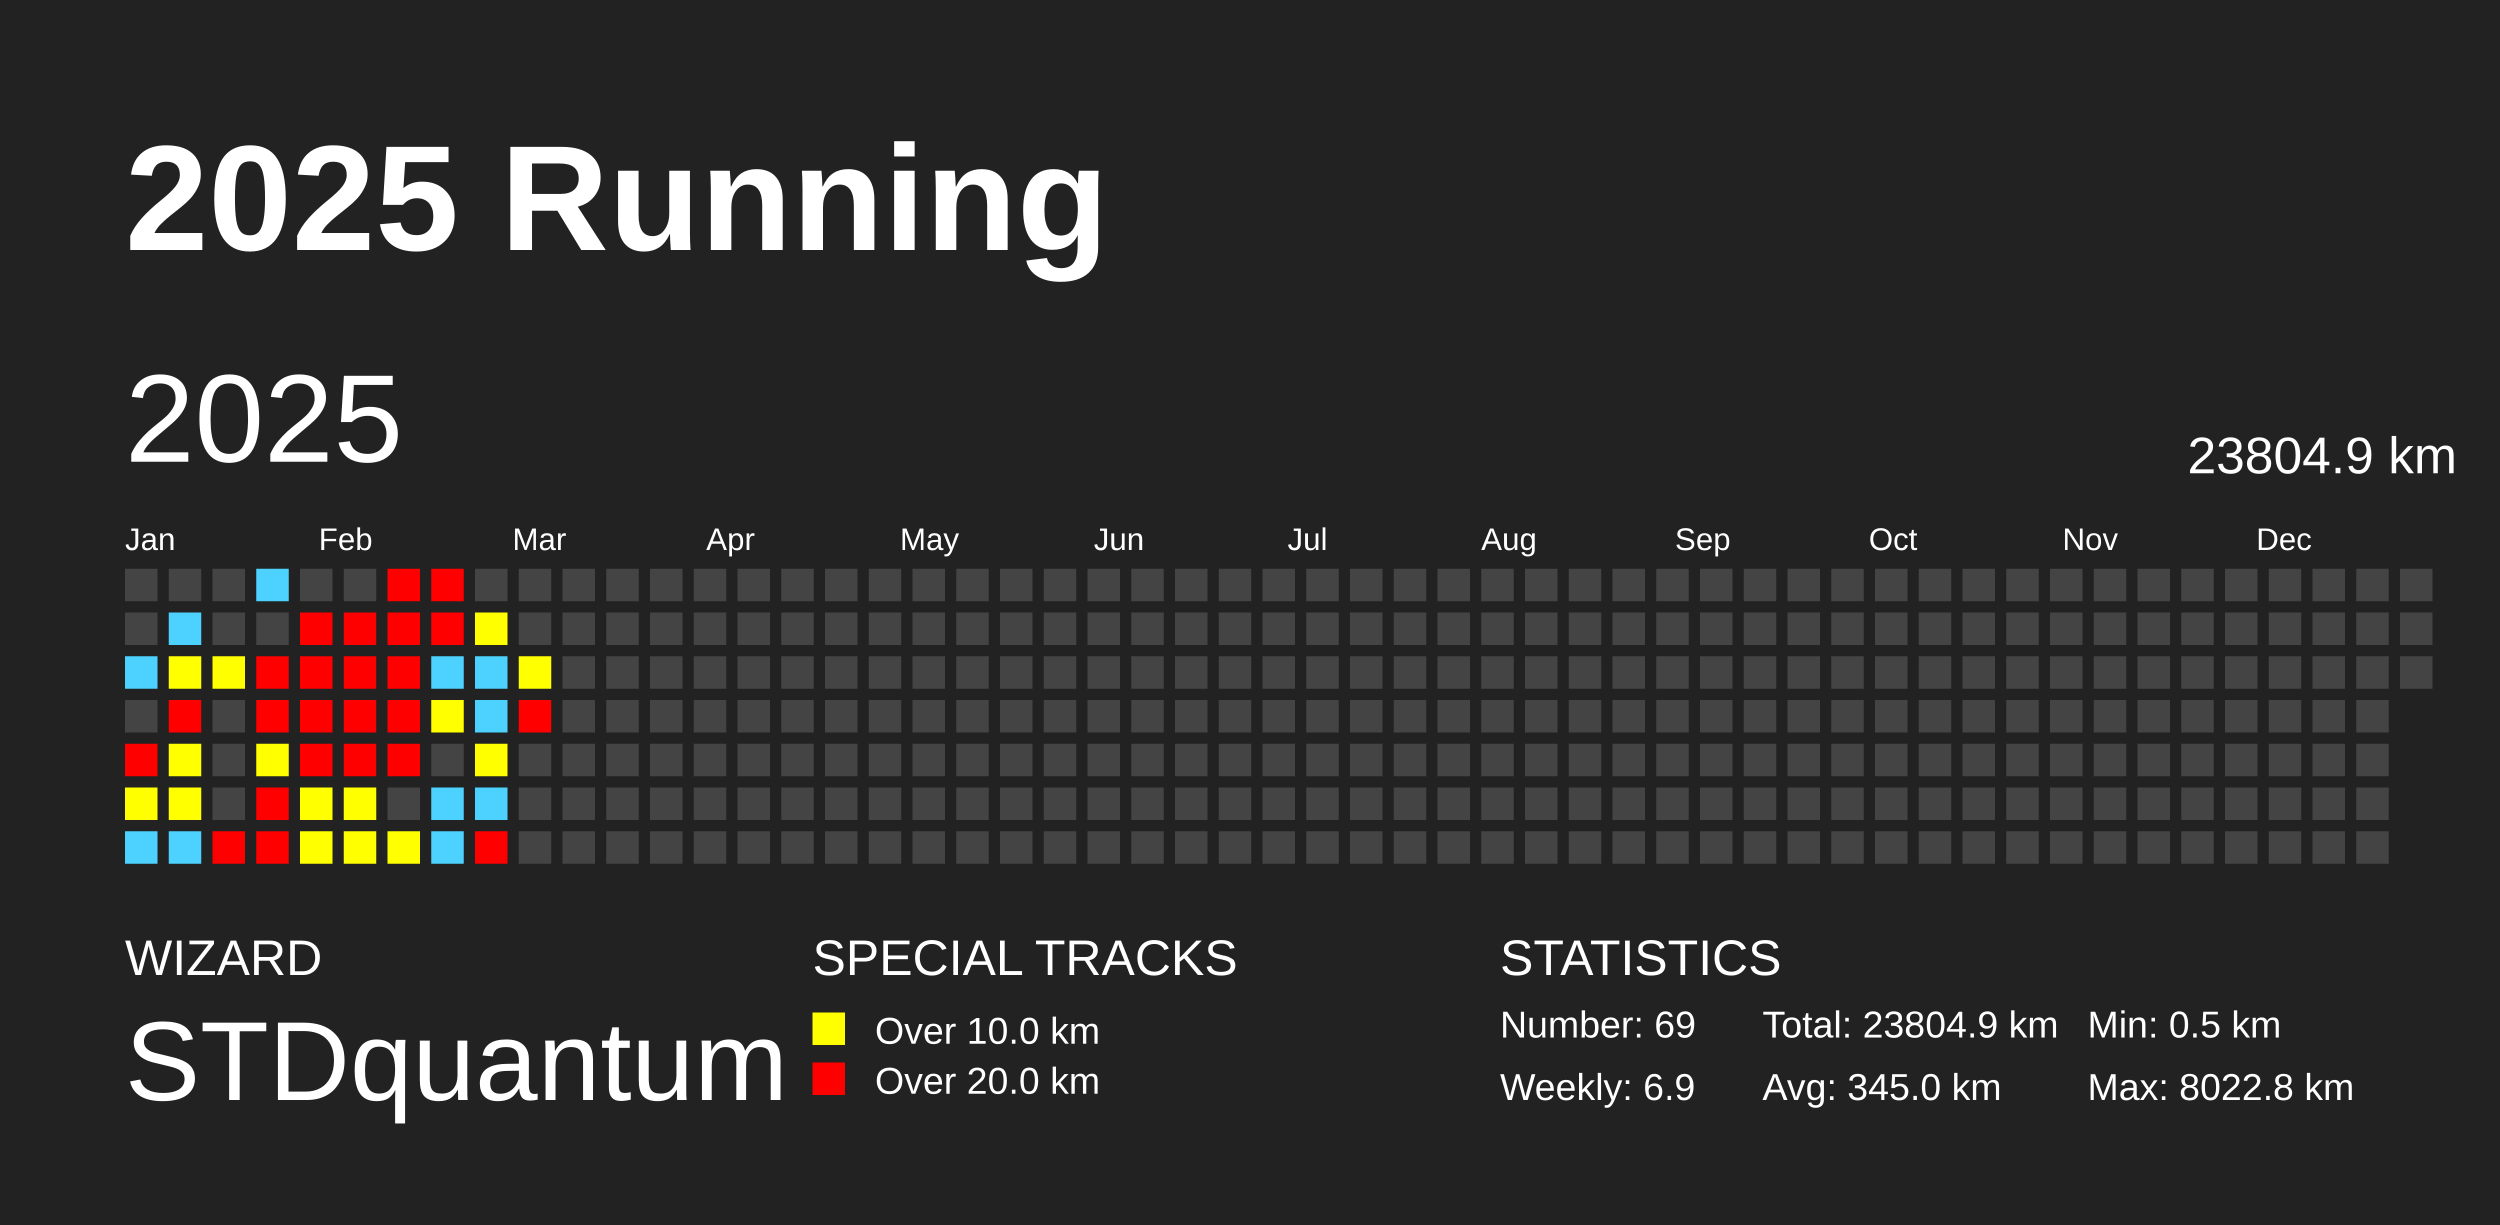
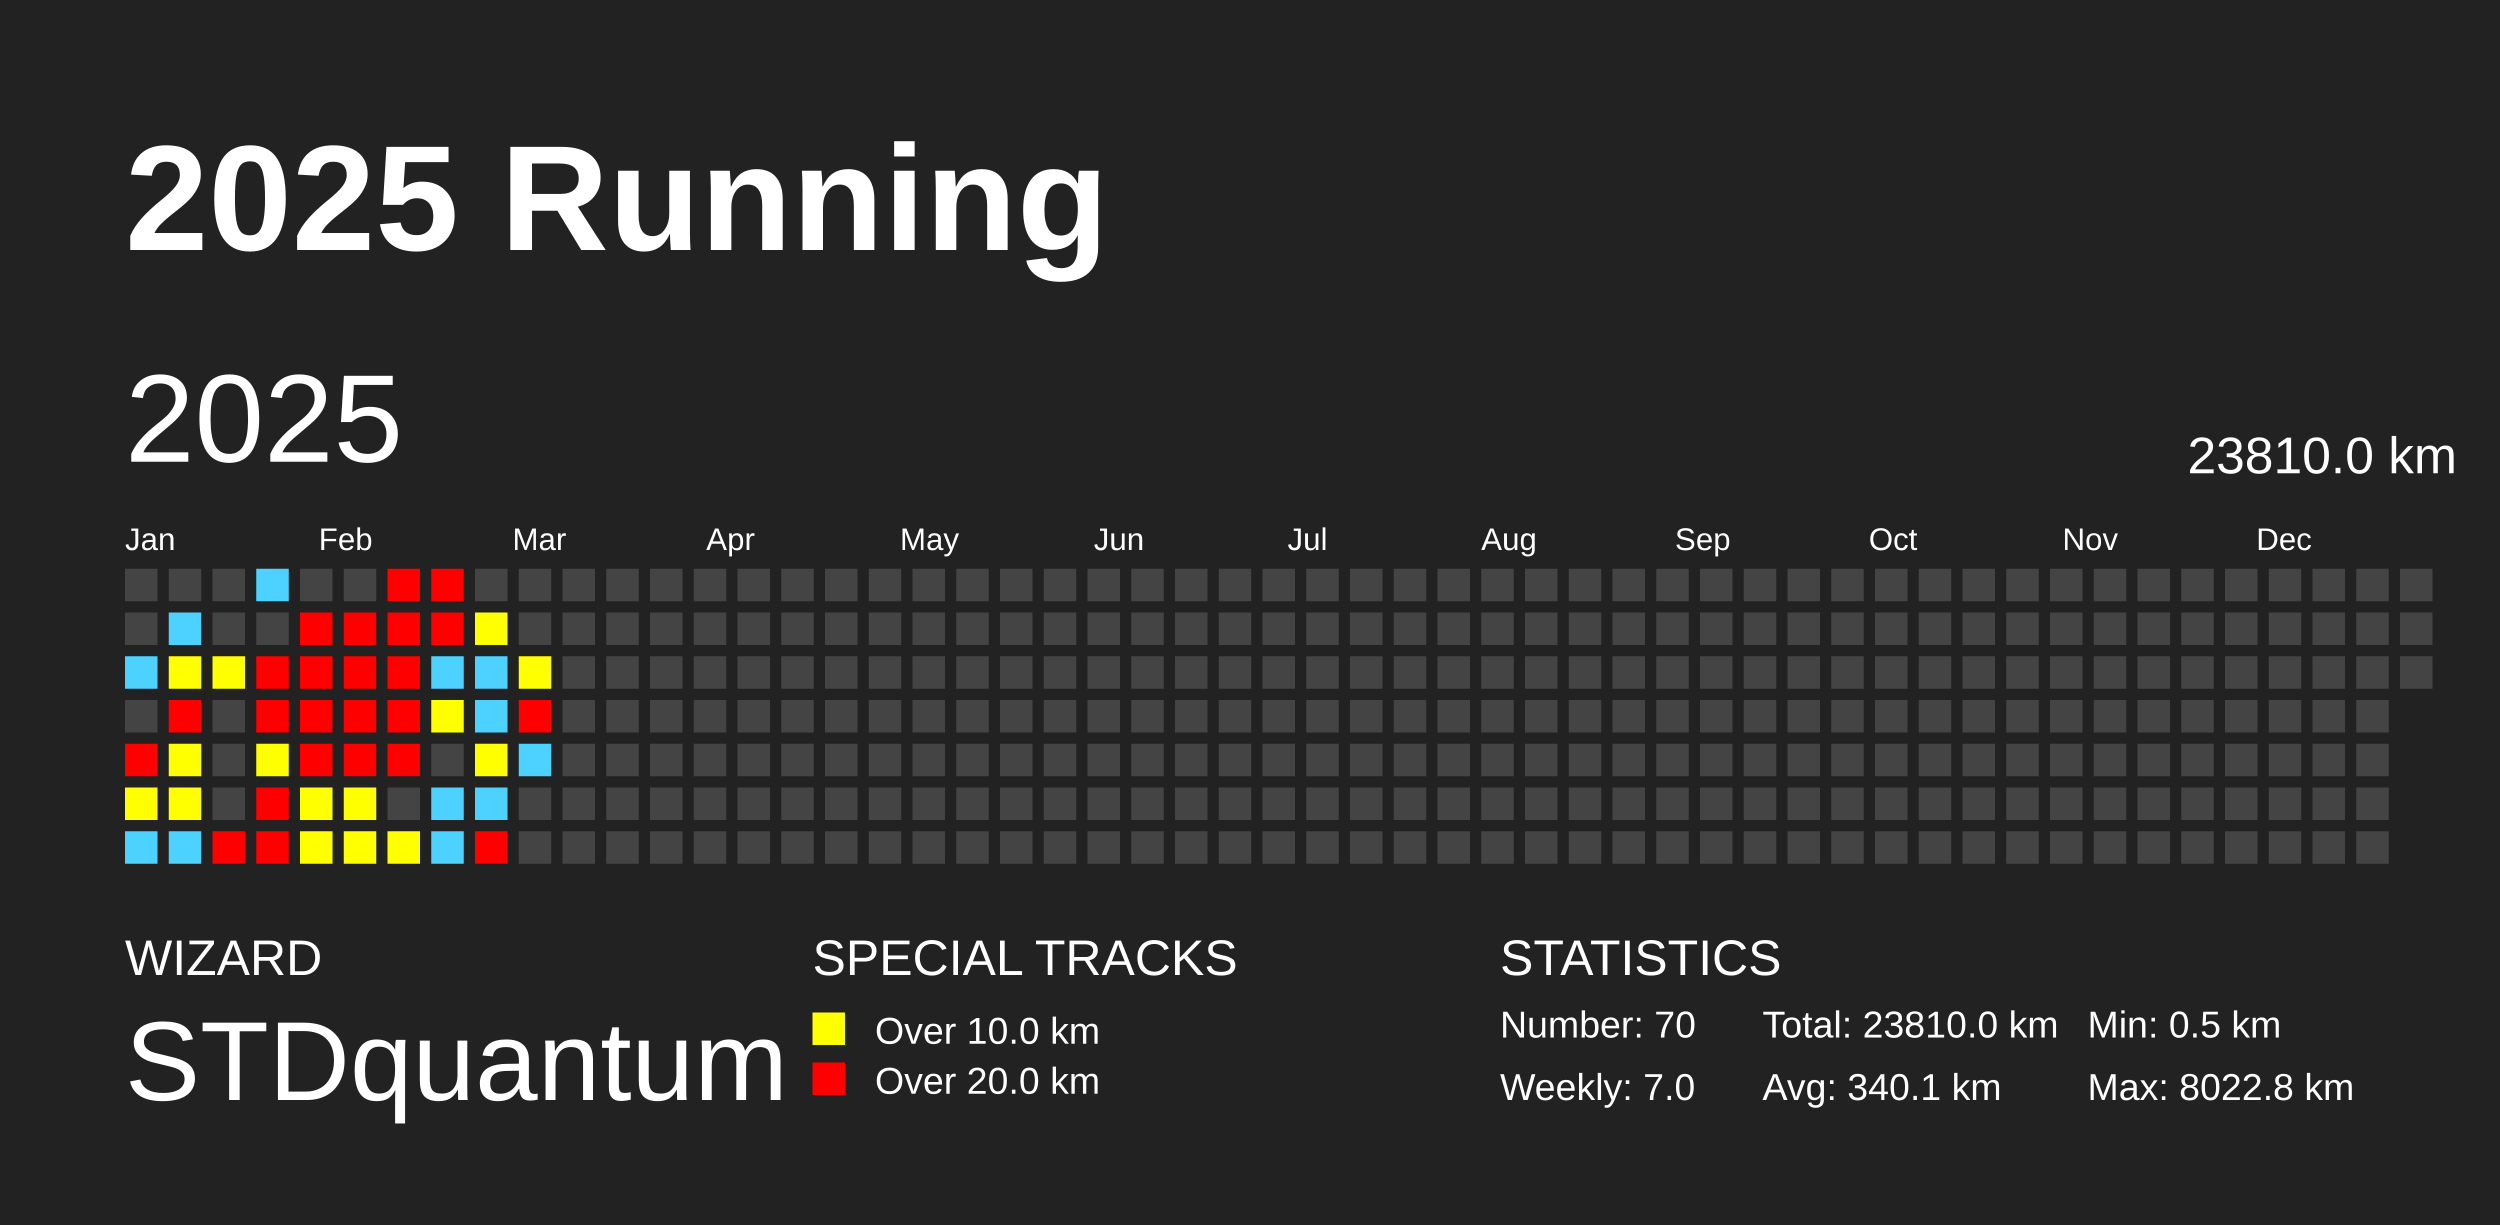
<svg xmlns="http://www.w3.org/2000/svg" baseProfile="full" height="98mm" version="1.1" viewBox="0,0,200,98" width="200mm">
  <defs />
  <rect fill="#222222" height="98" width="200" x="0" y="0" />
  <text fill="#FFFFFF" style="font-size:12px; font-family:Arial; font-weight:bold;" x="10" y="20">2025 Running</text>
  <text fill="#FFFFFF" style="font-size:4px; font-family:Arial" x="10" y="78">WIZARD</text>
  <text fill="#FFFFFF" style="font-size:9px; font-family:Arial" x="10" y="88">STDquantum</text>
  <text fill="#FFFFFF" style="font-size:4px; font-family:Arial" x="65" y="78">SPECIAL TRACKS</text>
  <rect fill="yellow" height="2.6" width="2.6" x="65" y="81" />
  <text fill="#FFFFFF" style="font-size:3px; font-family:Arial" x="70" y="83.5">Over 10.0 km</text>
  <rect fill="red" height="2.6" width="2.6" x="65" y="85" />
  <text fill="#FFFFFF" style="font-size:3px; font-family:Arial" x="70" y="87.5">Over 20.0 km</text>
  <text fill="#FFFFFF" style="font-size:4px; font-family:Arial" x="120" y="78">STATISTICS</text>
-   <text fill="#FFFFFF" style="font-size:3px; font-family:Arial" x="120" y="83">Number: 69</text>
-   <text fill="#FFFFFF" style="font-size:3px; font-family:Arial" x="120" y="88">Weekly: 6.9</text>
-   <text fill="#FFFFFF" style="font-size:3px; font-family:Arial" x="141" y="83">Total: 23804.9 km</text>
-   <text fill="#FFFFFF" style="font-size:3px; font-family:Arial" x="141" y="88">Avg: 345.0 km</text>
+   <text fill="#FFFFFF" style="font-size:3px; font-family:Arial" x="120" y="83">Number: 70</text>
+   <text fill="#FFFFFF" style="font-size:3px; font-family:Arial" x="120" y="88">Weekly: 7.0</text>
+   <text fill="#FFFFFF" style="font-size:3px; font-family:Arial" x="141" y="83">Total: 23810.0 km</text>
+   <text fill="#FFFFFF" style="font-size:3px; font-family:Arial" x="141" y="88">Avg: 340.1 km</text>
  <text fill="#FFFFFF" style="font-size:3px; font-family:Arial" x="167" y="83">Min: 0.5 km</text>
  <text fill="#FFFFFF" style="font-size:3px; font-family:Arial" x="167" y="88">Max: 8022.8 km</text>
  <text dominant-baseline="hanging" fill="#FFFFFF" style="font-size:10.0px; font-family:Arial;" x="10" y="30">2025</text>
-   <text dominant-baseline="hanging" fill="#FFFFFF" style="font-size:4.125px; font-family:Arial;" x="175" y="35">23804.9 km</text>
+   <text dominant-baseline="hanging" fill="#FFFFFF" style="font-size:4.125px; font-family:Arial;" x="175" y="35">23810.0 km</text>
  <text fill="#FFFFFF" style="font-size:2.5px; font-family:Arial" x="10.0" y="44">Jan</text>
  <text fill="#FFFFFF" style="font-size:2.5px; font-family:Arial" x="25.5" y="44">Feb</text>
  <text fill="#FFFFFF" style="font-size:2.5px; font-family:Arial" x="41.0" y="44">Mar</text>
  <text fill="#FFFFFF" style="font-size:2.5px; font-family:Arial" x="56.5" y="44">Apr</text>
  <text fill="#FFFFFF" style="font-size:2.5px; font-family:Arial" x="72.0" y="44">May</text>
  <text fill="#FFFFFF" style="font-size:2.5px; font-family:Arial" x="87.5" y="44">Jun</text>
  <text fill="#FFFFFF" style="font-size:2.5px; font-family:Arial" x="103.0" y="44">Jul</text>
  <text fill="#FFFFFF" style="font-size:2.5px; font-family:Arial" x="118.5" y="44">Aug</text>
  <text fill="#FFFFFF" style="font-size:2.5px; font-family:Arial" x="134.0" y="44">Sep</text>
  <text fill="#FFFFFF" style="font-size:2.5px; font-family:Arial" x="149.5" y="44">Oct</text>
  <text fill="#FFFFFF" style="font-size:2.5px; font-family:Arial" x="165.0" y="44">Nov</text>
  <text fill="#FFFFFF" style="font-size:2.5px; font-family:Arial" x="180.5" y="44">Dec</text>
  <rect fill="#444444" height="2.6" width="2.6" x="10.0" y="45.5" />
  <rect fill="#444444" height="2.6" width="2.6" x="10.0" y="49.0" />
  <rect fill="#4dd2ff" height="2.6" width="2.6" x="10.0" y="52.5" />
  <rect fill="#444444" height="2.6" width="2.6" x="10.0" y="56.0" />
  <rect fill="red" height="2.6" width="2.6" x="10.0" y="59.5" />
  <rect fill="#ffff00" height="2.6" width="2.6" x="10.0" y="63.0" />
  <rect fill="#4dd2ff" height="2.6" width="2.6" x="10.0" y="66.5" />
  <rect fill="#444444" height="2.6" width="2.6" x="13.5" y="45.5" />
  <rect fill="#4dd2ff" height="2.6" width="2.6" x="13.5" y="49.0" />
  <rect fill="#ffff00" height="2.6" width="2.6" x="13.5" y="52.5" />
  <rect fill="red" height="2.6" width="2.6" x="13.5" y="56.0" />
  <rect fill="#ffff00" height="2.6" width="2.6" x="13.5" y="59.5" />
  <rect fill="#ffff00" height="2.6" width="2.6" x="13.5" y="63.0" />
  <rect fill="#4dd2ff" height="2.6" width="2.6" x="13.5" y="66.5" />
  <rect fill="#444444" height="2.6" width="2.6" x="17.0" y="45.5" />
  <rect fill="#444444" height="2.6" width="2.6" x="17.0" y="49.0" />
  <rect fill="#ffff00" height="2.6" width="2.6" x="17.0" y="52.5" />
  <rect fill="#444444" height="2.6" width="2.6" x="17.0" y="56.0" />
  <rect fill="#444444" height="2.6" width="2.6" x="17.0" y="59.5" />
  <rect fill="#444444" height="2.6" width="2.6" x="17.0" y="63.0" />
  <rect fill="red" height="2.6" width="2.6" x="17.0" y="66.5" />
  <rect fill="#4dd2ff" height="2.6" width="2.6" x="20.5" y="45.5" />
  <rect fill="#444444" height="2.6" width="2.6" x="20.5" y="49.0" />
  <rect fill="red" height="2.6" width="2.6" x="20.5" y="52.5" />
  <rect fill="red" height="2.6" width="2.6" x="20.5" y="56.0" />
  <rect fill="#ffff00" height="2.6" width="2.6" x="20.5" y="59.5" />
  <rect fill="red" height="2.6" width="2.6" x="20.5" y="63.0" />
  <rect fill="red" height="2.6" width="2.6" x="20.5" y="66.5" />
  <rect fill="#444444" height="2.6" width="2.6" x="24.0" y="45.5" />
  <rect fill="red" height="2.6" width="2.6" x="24.0" y="49.0" />
  <rect fill="red" height="2.6" width="2.6" x="24.0" y="52.5" />
  <rect fill="red" height="2.6" width="2.6" x="24.0" y="56.0" />
  <rect fill="red" height="2.6" width="2.6" x="24.0" y="59.5" />
  <rect fill="#ffff00" height="2.6" width="2.6" x="24.0" y="63.0" />
  <rect fill="#ffff00" height="2.6" width="2.6" x="24.0" y="66.5" />
  <rect fill="#444444" height="2.6" width="2.6" x="27.5" y="45.5" />
  <rect fill="red" height="2.6" width="2.6" x="27.5" y="49.0" />
  <rect fill="red" height="2.6" width="2.6" x="27.5" y="52.5" />
  <rect fill="red" height="2.6" width="2.6" x="27.5" y="56.0" />
  <rect fill="red" height="2.6" width="2.6" x="27.5" y="59.5" />
  <rect fill="#ffff00" height="2.6" width="2.6" x="27.5" y="63.0" />
  <rect fill="#ffff00" height="2.6" width="2.6" x="27.5" y="66.5" />
  <rect fill="red" height="2.6" width="2.6" x="31.0" y="45.5" />
  <rect fill="red" height="2.6" width="2.6" x="31.0" y="49.0" />
  <rect fill="red" height="2.6" width="2.6" x="31.0" y="52.5" />
  <rect fill="red" height="2.6" width="2.6" x="31.0" y="56.0" />
  <rect fill="red" height="2.6" width="2.6" x="31.0" y="59.5" />
  <rect fill="#444444" height="2.6" width="2.6" x="31.0" y="63.0" />
  <rect fill="#ffff00" height="2.6" width="2.6" x="31.0" y="66.5" />
  <rect fill="red" height="2.6" width="2.6" x="34.5" y="45.5" />
  <rect fill="red" height="2.6" width="2.6" x="34.5" y="49.0" />
  <rect fill="#4dd2ff" height="2.6" width="2.6" x="34.5" y="52.5" />
  <rect fill="#ffff00" height="2.6" width="2.6" x="34.5" y="56.0" />
  <rect fill="#444444" height="2.6" width="2.6" x="34.5" y="59.5" />
  <rect fill="#4dd2ff" height="2.6" width="2.6" x="34.5" y="63.0" />
  <rect fill="#4dd2ff" height="2.6" width="2.6" x="34.5" y="66.5" />
  <rect fill="#444444" height="2.6" width="2.6" x="38.0" y="45.5" />
  <rect fill="#ffff00" height="2.6" width="2.6" x="38.0" y="49.0" />
  <rect fill="#4dd2ff" height="2.6" width="2.6" x="38.0" y="52.5" />
  <rect fill="#4dd2ff" height="2.6" width="2.6" x="38.0" y="56.0" />
  <rect fill="#ffff00" height="2.6" width="2.6" x="38.0" y="59.5" />
  <rect fill="#4dd2ff" height="2.6" width="2.6" x="38.0" y="63.0" />
  <rect fill="red" height="2.6" width="2.6" x="38.0" y="66.5" />
  <rect fill="#444444" height="2.6" width="2.6" x="41.5" y="45.5" />
  <rect fill="#444444" height="2.6" width="2.6" x="41.5" y="49.0" />
  <rect fill="#ffff00" height="2.6" width="2.6" x="41.5" y="52.5" />
  <rect fill="red" height="2.6" width="2.6" x="41.5" y="56.0" />
-   <rect fill="#444444" height="2.6" width="2.6" x="41.5" y="59.5" />
+   <rect fill="#4dd2ff" height="2.6" width="2.6" x="41.5" y="59.5" />
  <rect fill="#444444" height="2.6" width="2.6" x="41.5" y="63.0" />
  <rect fill="#444444" height="2.6" width="2.6" x="41.5" y="66.5" />
  <rect fill="#444444" height="2.6" width="2.6" x="45.0" y="45.5" />
  <rect fill="#444444" height="2.6" width="2.6" x="45.0" y="49.0" />
  <rect fill="#444444" height="2.6" width="2.6" x="45.0" y="52.5" />
  <rect fill="#444444" height="2.6" width="2.6" x="45.0" y="56.0" />
  <rect fill="#444444" height="2.6" width="2.6" x="45.0" y="59.5" />
  <rect fill="#444444" height="2.6" width="2.6" x="45.0" y="63.0" />
  <rect fill="#444444" height="2.6" width="2.6" x="45.0" y="66.5" />
  <rect fill="#444444" height="2.6" width="2.6" x="48.5" y="45.5" />
  <rect fill="#444444" height="2.6" width="2.6" x="48.5" y="49.0" />
  <rect fill="#444444" height="2.6" width="2.6" x="48.5" y="52.5" />
  <rect fill="#444444" height="2.6" width="2.6" x="48.5" y="56.0" />
  <rect fill="#444444" height="2.6" width="2.6" x="48.5" y="59.5" />
  <rect fill="#444444" height="2.6" width="2.6" x="48.5" y="63.0" />
  <rect fill="#444444" height="2.6" width="2.6" x="48.5" y="66.5" />
  <rect fill="#444444" height="2.6" width="2.6" x="52.0" y="45.5" />
  <rect fill="#444444" height="2.6" width="2.6" x="52.0" y="49.0" />
  <rect fill="#444444" height="2.6" width="2.6" x="52.0" y="52.5" />
  <rect fill="#444444" height="2.6" width="2.6" x="52.0" y="56.0" />
  <rect fill="#444444" height="2.6" width="2.6" x="52.0" y="59.5" />
  <rect fill="#444444" height="2.6" width="2.6" x="52.0" y="63.0" />
  <rect fill="#444444" height="2.6" width="2.6" x="52.0" y="66.5" />
  <rect fill="#444444" height="2.6" width="2.6" x="55.5" y="45.5" />
  <rect fill="#444444" height="2.6" width="2.6" x="55.5" y="49.0" />
  <rect fill="#444444" height="2.6" width="2.6" x="55.5" y="52.5" />
  <rect fill="#444444" height="2.6" width="2.6" x="55.5" y="56.0" />
  <rect fill="#444444" height="2.6" width="2.6" x="55.5" y="59.5" />
  <rect fill="#444444" height="2.6" width="2.6" x="55.5" y="63.0" />
  <rect fill="#444444" height="2.6" width="2.6" x="55.5" y="66.5" />
  <rect fill="#444444" height="2.6" width="2.6" x="59.0" y="45.5" />
  <rect fill="#444444" height="2.6" width="2.6" x="59.0" y="49.0" />
  <rect fill="#444444" height="2.6" width="2.6" x="59.0" y="52.5" />
  <rect fill="#444444" height="2.6" width="2.6" x="59.0" y="56.0" />
  <rect fill="#444444" height="2.6" width="2.6" x="59.0" y="59.5" />
  <rect fill="#444444" height="2.6" width="2.6" x="59.0" y="63.0" />
  <rect fill="#444444" height="2.6" width="2.6" x="59.0" y="66.5" />
  <rect fill="#444444" height="2.6" width="2.6" x="62.5" y="45.5" />
  <rect fill="#444444" height="2.6" width="2.6" x="62.5" y="49.0" />
  <rect fill="#444444" height="2.6" width="2.6" x="62.5" y="52.5" />
  <rect fill="#444444" height="2.6" width="2.6" x="62.5" y="56.0" />
  <rect fill="#444444" height="2.6" width="2.6" x="62.5" y="59.5" />
  <rect fill="#444444" height="2.6" width="2.6" x="62.5" y="63.0" />
  <rect fill="#444444" height="2.6" width="2.6" x="62.5" y="66.5" />
  <rect fill="#444444" height="2.6" width="2.6" x="66.0" y="45.5" />
  <rect fill="#444444" height="2.6" width="2.6" x="66.0" y="49.0" />
  <rect fill="#444444" height="2.6" width="2.6" x="66.0" y="52.5" />
  <rect fill="#444444" height="2.6" width="2.6" x="66.0" y="56.0" />
  <rect fill="#444444" height="2.6" width="2.6" x="66.0" y="59.5" />
  <rect fill="#444444" height="2.6" width="2.6" x="66.0" y="63.0" />
  <rect fill="#444444" height="2.6" width="2.6" x="66.0" y="66.5" />
  <rect fill="#444444" height="2.6" width="2.6" x="69.5" y="45.5" />
  <rect fill="#444444" height="2.6" width="2.6" x="69.5" y="49.0" />
  <rect fill="#444444" height="2.6" width="2.6" x="69.5" y="52.5" />
  <rect fill="#444444" height="2.6" width="2.6" x="69.5" y="56.0" />
  <rect fill="#444444" height="2.6" width="2.6" x="69.5" y="59.5" />
  <rect fill="#444444" height="2.6" width="2.6" x="69.5" y="63.0" />
  <rect fill="#444444" height="2.6" width="2.6" x="69.5" y="66.5" />
  <rect fill="#444444" height="2.6" width="2.6" x="73.0" y="45.5" />
  <rect fill="#444444" height="2.6" width="2.6" x="73.0" y="49.0" />
  <rect fill="#444444" height="2.6" width="2.6" x="73.0" y="52.5" />
  <rect fill="#444444" height="2.6" width="2.6" x="73.0" y="56.0" />
  <rect fill="#444444" height="2.6" width="2.6" x="73.0" y="59.5" />
  <rect fill="#444444" height="2.6" width="2.6" x="73.0" y="63.0" />
  <rect fill="#444444" height="2.6" width="2.6" x="73.0" y="66.5" />
  <rect fill="#444444" height="2.6" width="2.6" x="76.5" y="45.5" />
  <rect fill="#444444" height="2.6" width="2.6" x="76.5" y="49.0" />
  <rect fill="#444444" height="2.6" width="2.6" x="76.5" y="52.5" />
  <rect fill="#444444" height="2.6" width="2.6" x="76.5" y="56.0" />
  <rect fill="#444444" height="2.6" width="2.6" x="76.5" y="59.5" />
  <rect fill="#444444" height="2.6" width="2.6" x="76.5" y="63.0" />
  <rect fill="#444444" height="2.6" width="2.6" x="76.5" y="66.5" />
  <rect fill="#444444" height="2.6" width="2.6" x="80.0" y="45.5" />
  <rect fill="#444444" height="2.6" width="2.6" x="80.0" y="49.0" />
  <rect fill="#444444" height="2.6" width="2.6" x="80.0" y="52.5" />
  <rect fill="#444444" height="2.6" width="2.6" x="80.0" y="56.0" />
  <rect fill="#444444" height="2.6" width="2.6" x="80.0" y="59.5" />
  <rect fill="#444444" height="2.6" width="2.6" x="80.0" y="63.0" />
  <rect fill="#444444" height="2.6" width="2.6" x="80.0" y="66.5" />
  <rect fill="#444444" height="2.6" width="2.6" x="83.5" y="45.5" />
  <rect fill="#444444" height="2.6" width="2.6" x="83.5" y="49.0" />
  <rect fill="#444444" height="2.6" width="2.6" x="83.5" y="52.5" />
  <rect fill="#444444" height="2.6" width="2.6" x="83.5" y="56.0" />
  <rect fill="#444444" height="2.6" width="2.6" x="83.5" y="59.5" />
  <rect fill="#444444" height="2.6" width="2.6" x="83.5" y="63.0" />
  <rect fill="#444444" height="2.6" width="2.6" x="83.5" y="66.5" />
  <rect fill="#444444" height="2.6" width="2.6" x="87.0" y="45.5" />
  <rect fill="#444444" height="2.6" width="2.6" x="87.0" y="49.0" />
  <rect fill="#444444" height="2.6" width="2.6" x="87.0" y="52.5" />
  <rect fill="#444444" height="2.6" width="2.6" x="87.0" y="56.0" />
  <rect fill="#444444" height="2.6" width="2.6" x="87.0" y="59.5" />
  <rect fill="#444444" height="2.6" width="2.6" x="87.0" y="63.0" />
  <rect fill="#444444" height="2.6" width="2.6" x="87.0" y="66.5" />
  <rect fill="#444444" height="2.6" width="2.6" x="90.5" y="45.5" />
  <rect fill="#444444" height="2.6" width="2.6" x="90.5" y="49.0" />
  <rect fill="#444444" height="2.6" width="2.6" x="90.5" y="52.5" />
  <rect fill="#444444" height="2.6" width="2.6" x="90.5" y="56.0" />
  <rect fill="#444444" height="2.6" width="2.6" x="90.5" y="59.5" />
  <rect fill="#444444" height="2.6" width="2.6" x="90.5" y="63.0" />
  <rect fill="#444444" height="2.6" width="2.6" x="90.5" y="66.5" />
  <rect fill="#444444" height="2.6" width="2.6" x="94.0" y="45.5" />
  <rect fill="#444444" height="2.6" width="2.6" x="94.0" y="49.0" />
  <rect fill="#444444" height="2.6" width="2.6" x="94.0" y="52.5" />
  <rect fill="#444444" height="2.6" width="2.6" x="94.0" y="56.0" />
  <rect fill="#444444" height="2.6" width="2.6" x="94.0" y="59.5" />
  <rect fill="#444444" height="2.6" width="2.6" x="94.0" y="63.0" />
  <rect fill="#444444" height="2.6" width="2.6" x="94.0" y="66.5" />
  <rect fill="#444444" height="2.6" width="2.6" x="97.5" y="45.5" />
  <rect fill="#444444" height="2.6" width="2.6" x="97.5" y="49.0" />
  <rect fill="#444444" height="2.6" width="2.6" x="97.5" y="52.5" />
  <rect fill="#444444" height="2.6" width="2.6" x="97.5" y="56.0" />
  <rect fill="#444444" height="2.6" width="2.6" x="97.5" y="59.5" />
  <rect fill="#444444" height="2.6" width="2.6" x="97.5" y="63.0" />
  <rect fill="#444444" height="2.6" width="2.6" x="97.5" y="66.5" />
  <rect fill="#444444" height="2.6" width="2.6" x="101.0" y="45.5" />
  <rect fill="#444444" height="2.6" width="2.6" x="101.0" y="49.0" />
  <rect fill="#444444" height="2.6" width="2.6" x="101.0" y="52.5" />
  <rect fill="#444444" height="2.6" width="2.6" x="101.0" y="56.0" />
  <rect fill="#444444" height="2.6" width="2.6" x="101.0" y="59.5" />
  <rect fill="#444444" height="2.6" width="2.6" x="101.0" y="63.0" />
  <rect fill="#444444" height="2.6" width="2.6" x="101.0" y="66.5" />
  <rect fill="#444444" height="2.6" width="2.6" x="104.5" y="45.5" />
  <rect fill="#444444" height="2.6" width="2.6" x="104.5" y="49.0" />
  <rect fill="#444444" height="2.6" width="2.6" x="104.5" y="52.5" />
  <rect fill="#444444" height="2.6" width="2.6" x="104.5" y="56.0" />
  <rect fill="#444444" height="2.6" width="2.6" x="104.5" y="59.5" />
  <rect fill="#444444" height="2.6" width="2.6" x="104.5" y="63.0" />
  <rect fill="#444444" height="2.6" width="2.6" x="104.5" y="66.5" />
  <rect fill="#444444" height="2.6" width="2.6" x="108.0" y="45.5" />
  <rect fill="#444444" height="2.6" width="2.6" x="108.0" y="49.0" />
  <rect fill="#444444" height="2.6" width="2.6" x="108.0" y="52.5" />
  <rect fill="#444444" height="2.6" width="2.6" x="108.0" y="56.0" />
  <rect fill="#444444" height="2.6" width="2.6" x="108.0" y="59.5" />
  <rect fill="#444444" height="2.6" width="2.6" x="108.0" y="63.0" />
  <rect fill="#444444" height="2.6" width="2.6" x="108.0" y="66.5" />
  <rect fill="#444444" height="2.6" width="2.6" x="111.5" y="45.5" />
  <rect fill="#444444" height="2.6" width="2.6" x="111.5" y="49.0" />
  <rect fill="#444444" height="2.6" width="2.6" x="111.5" y="52.5" />
  <rect fill="#444444" height="2.6" width="2.6" x="111.5" y="56.0" />
  <rect fill="#444444" height="2.6" width="2.6" x="111.5" y="59.5" />
  <rect fill="#444444" height="2.6" width="2.6" x="111.5" y="63.0" />
  <rect fill="#444444" height="2.6" width="2.6" x="111.5" y="66.5" />
  <rect fill="#444444" height="2.6" width="2.6" x="115.0" y="45.5" />
  <rect fill="#444444" height="2.6" width="2.6" x="115.0" y="49.0" />
  <rect fill="#444444" height="2.6" width="2.6" x="115.0" y="52.5" />
  <rect fill="#444444" height="2.6" width="2.6" x="115.0" y="56.0" />
  <rect fill="#444444" height="2.6" width="2.6" x="115.0" y="59.5" />
  <rect fill="#444444" height="2.6" width="2.6" x="115.0" y="63.0" />
  <rect fill="#444444" height="2.6" width="2.6" x="115.0" y="66.5" />
  <rect fill="#444444" height="2.6" width="2.6" x="118.5" y="45.5" />
  <rect fill="#444444" height="2.6" width="2.6" x="118.5" y="49.0" />
  <rect fill="#444444" height="2.6" width="2.6" x="118.5" y="52.5" />
  <rect fill="#444444" height="2.6" width="2.6" x="118.5" y="56.0" />
  <rect fill="#444444" height="2.6" width="2.6" x="118.5" y="59.5" />
  <rect fill="#444444" height="2.6" width="2.6" x="118.5" y="63.0" />
  <rect fill="#444444" height="2.6" width="2.6" x="118.5" y="66.5" />
  <rect fill="#444444" height="2.6" width="2.6" x="122.0" y="45.5" />
  <rect fill="#444444" height="2.6" width="2.6" x="122.0" y="49.0" />
  <rect fill="#444444" height="2.6" width="2.6" x="122.0" y="52.5" />
  <rect fill="#444444" height="2.6" width="2.6" x="122.0" y="56.0" />
  <rect fill="#444444" height="2.6" width="2.6" x="122.0" y="59.5" />
  <rect fill="#444444" height="2.6" width="2.6" x="122.0" y="63.0" />
  <rect fill="#444444" height="2.6" width="2.6" x="122.0" y="66.5" />
  <rect fill="#444444" height="2.6" width="2.6" x="125.5" y="45.5" />
  <rect fill="#444444" height="2.6" width="2.6" x="125.5" y="49.0" />
  <rect fill="#444444" height="2.6" width="2.6" x="125.5" y="52.5" />
  <rect fill="#444444" height="2.6" width="2.6" x="125.5" y="56.0" />
  <rect fill="#444444" height="2.6" width="2.6" x="125.5" y="59.5" />
  <rect fill="#444444" height="2.6" width="2.6" x="125.5" y="63.0" />
  <rect fill="#444444" height="2.6" width="2.6" x="125.5" y="66.5" />
  <rect fill="#444444" height="2.6" width="2.6" x="129.0" y="45.5" />
  <rect fill="#444444" height="2.6" width="2.6" x="129.0" y="49.0" />
  <rect fill="#444444" height="2.6" width="2.6" x="129.0" y="52.5" />
  <rect fill="#444444" height="2.6" width="2.6" x="129.0" y="56.0" />
  <rect fill="#444444" height="2.6" width="2.6" x="129.0" y="59.5" />
  <rect fill="#444444" height="2.6" width="2.6" x="129.0" y="63.0" />
  <rect fill="#444444" height="2.6" width="2.6" x="129.0" y="66.5" />
  <rect fill="#444444" height="2.6" width="2.6" x="132.5" y="45.5" />
  <rect fill="#444444" height="2.6" width="2.6" x="132.5" y="49.0" />
  <rect fill="#444444" height="2.6" width="2.6" x="132.5" y="52.5" />
  <rect fill="#444444" height="2.6" width="2.6" x="132.5" y="56.0" />
  <rect fill="#444444" height="2.6" width="2.6" x="132.5" y="59.5" />
  <rect fill="#444444" height="2.6" width="2.6" x="132.5" y="63.0" />
  <rect fill="#444444" height="2.6" width="2.6" x="132.5" y="66.5" />
  <rect fill="#444444" height="2.6" width="2.6" x="136.0" y="45.5" />
  <rect fill="#444444" height="2.6" width="2.6" x="136.0" y="49.0" />
  <rect fill="#444444" height="2.6" width="2.6" x="136.0" y="52.5" />
  <rect fill="#444444" height="2.6" width="2.6" x="136.0" y="56.0" />
  <rect fill="#444444" height="2.6" width="2.6" x="136.0" y="59.5" />
  <rect fill="#444444" height="2.6" width="2.6" x="136.0" y="63.0" />
  <rect fill="#444444" height="2.6" width="2.6" x="136.0" y="66.5" />
  <rect fill="#444444" height="2.6" width="2.6" x="139.5" y="45.5" />
  <rect fill="#444444" height="2.6" width="2.6" x="139.5" y="49.0" />
  <rect fill="#444444" height="2.6" width="2.6" x="139.5" y="52.5" />
  <rect fill="#444444" height="2.6" width="2.6" x="139.5" y="56.0" />
  <rect fill="#444444" height="2.6" width="2.6" x="139.5" y="59.5" />
  <rect fill="#444444" height="2.6" width="2.6" x="139.5" y="63.0" />
  <rect fill="#444444" height="2.6" width="2.6" x="139.5" y="66.5" />
  <rect fill="#444444" height="2.6" width="2.6" x="143.0" y="45.5" />
  <rect fill="#444444" height="2.6" width="2.6" x="143.0" y="49.0" />
  <rect fill="#444444" height="2.6" width="2.6" x="143.0" y="52.5" />
  <rect fill="#444444" height="2.6" width="2.6" x="143.0" y="56.0" />
  <rect fill="#444444" height="2.6" width="2.6" x="143.0" y="59.5" />
  <rect fill="#444444" height="2.6" width="2.6" x="143.0" y="63.0" />
  <rect fill="#444444" height="2.6" width="2.6" x="143.0" y="66.5" />
  <rect fill="#444444" height="2.6" width="2.6" x="146.5" y="45.5" />
  <rect fill="#444444" height="2.6" width="2.6" x="146.5" y="49.0" />
  <rect fill="#444444" height="2.6" width="2.6" x="146.5" y="52.5" />
  <rect fill="#444444" height="2.6" width="2.6" x="146.5" y="56.0" />
  <rect fill="#444444" height="2.6" width="2.6" x="146.5" y="59.5" />
  <rect fill="#444444" height="2.6" width="2.6" x="146.5" y="63.0" />
  <rect fill="#444444" height="2.6" width="2.6" x="146.5" y="66.5" />
  <rect fill="#444444" height="2.6" width="2.6" x="150.0" y="45.5" />
  <rect fill="#444444" height="2.6" width="2.6" x="150.0" y="49.0" />
  <rect fill="#444444" height="2.6" width="2.6" x="150.0" y="52.5" />
  <rect fill="#444444" height="2.6" width="2.6" x="150.0" y="56.0" />
  <rect fill="#444444" height="2.6" width="2.6" x="150.0" y="59.5" />
  <rect fill="#444444" height="2.6" width="2.6" x="150.0" y="63.0" />
  <rect fill="#444444" height="2.6" width="2.6" x="150.0" y="66.5" />
  <rect fill="#444444" height="2.6" width="2.6" x="153.5" y="45.5" />
  <rect fill="#444444" height="2.6" width="2.6" x="153.5" y="49.0" />
  <rect fill="#444444" height="2.6" width="2.6" x="153.5" y="52.5" />
  <rect fill="#444444" height="2.6" width="2.6" x="153.5" y="56.0" />
  <rect fill="#444444" height="2.6" width="2.6" x="153.5" y="59.5" />
  <rect fill="#444444" height="2.6" width="2.6" x="153.5" y="63.0" />
  <rect fill="#444444" height="2.6" width="2.6" x="153.5" y="66.5" />
  <rect fill="#444444" height="2.6" width="2.6" x="157.0" y="45.5" />
  <rect fill="#444444" height="2.6" width="2.6" x="157.0" y="49.0" />
  <rect fill="#444444" height="2.6" width="2.6" x="157.0" y="52.5" />
  <rect fill="#444444" height="2.6" width="2.6" x="157.0" y="56.0" />
  <rect fill="#444444" height="2.6" width="2.6" x="157.0" y="59.5" />
  <rect fill="#444444" height="2.6" width="2.6" x="157.0" y="63.0" />
  <rect fill="#444444" height="2.6" width="2.6" x="157.0" y="66.5" />
  <rect fill="#444444" height="2.6" width="2.6" x="160.5" y="45.5" />
  <rect fill="#444444" height="2.6" width="2.6" x="160.5" y="49.0" />
  <rect fill="#444444" height="2.6" width="2.6" x="160.5" y="52.5" />
  <rect fill="#444444" height="2.6" width="2.6" x="160.5" y="56.0" />
  <rect fill="#444444" height="2.6" width="2.6" x="160.5" y="59.5" />
  <rect fill="#444444" height="2.6" width="2.6" x="160.5" y="63.0" />
  <rect fill="#444444" height="2.6" width="2.6" x="160.5" y="66.5" />
  <rect fill="#444444" height="2.6" width="2.6" x="164.0" y="45.5" />
  <rect fill="#444444" height="2.6" width="2.6" x="164.0" y="49.0" />
  <rect fill="#444444" height="2.6" width="2.6" x="164.0" y="52.5" />
  <rect fill="#444444" height="2.6" width="2.6" x="164.0" y="56.0" />
  <rect fill="#444444" height="2.6" width="2.6" x="164.0" y="59.5" />
  <rect fill="#444444" height="2.6" width="2.6" x="164.0" y="63.0" />
  <rect fill="#444444" height="2.6" width="2.6" x="164.0" y="66.5" />
  <rect fill="#444444" height="2.6" width="2.6" x="167.5" y="45.5" />
  <rect fill="#444444" height="2.6" width="2.6" x="167.5" y="49.0" />
  <rect fill="#444444" height="2.6" width="2.6" x="167.5" y="52.5" />
  <rect fill="#444444" height="2.6" width="2.6" x="167.5" y="56.0" />
  <rect fill="#444444" height="2.6" width="2.6" x="167.5" y="59.5" />
  <rect fill="#444444" height="2.6" width="2.6" x="167.5" y="63.0" />
  <rect fill="#444444" height="2.6" width="2.6" x="167.5" y="66.5" />
  <rect fill="#444444" height="2.6" width="2.6" x="171.0" y="45.5" />
  <rect fill="#444444" height="2.6" width="2.6" x="171.0" y="49.0" />
  <rect fill="#444444" height="2.6" width="2.6" x="171.0" y="52.5" />
  <rect fill="#444444" height="2.6" width="2.6" x="171.0" y="56.0" />
  <rect fill="#444444" height="2.6" width="2.6" x="171.0" y="59.5" />
  <rect fill="#444444" height="2.6" width="2.6" x="171.0" y="63.0" />
  <rect fill="#444444" height="2.6" width="2.6" x="171.0" y="66.5" />
  <rect fill="#444444" height="2.6" width="2.6" x="174.5" y="45.5" />
  <rect fill="#444444" height="2.6" width="2.6" x="174.5" y="49.0" />
  <rect fill="#444444" height="2.6" width="2.6" x="174.5" y="52.5" />
  <rect fill="#444444" height="2.6" width="2.6" x="174.5" y="56.0" />
  <rect fill="#444444" height="2.6" width="2.6" x="174.5" y="59.5" />
  <rect fill="#444444" height="2.6" width="2.6" x="174.5" y="63.0" />
  <rect fill="#444444" height="2.6" width="2.6" x="174.5" y="66.5" />
  <rect fill="#444444" height="2.6" width="2.6" x="178.0" y="45.5" />
  <rect fill="#444444" height="2.6" width="2.6" x="178.0" y="49.0" />
  <rect fill="#444444" height="2.6" width="2.6" x="178.0" y="52.5" />
  <rect fill="#444444" height="2.6" width="2.6" x="178.0" y="56.0" />
  <rect fill="#444444" height="2.6" width="2.6" x="178.0" y="59.5" />
  <rect fill="#444444" height="2.6" width="2.6" x="178.0" y="63.0" />
  <rect fill="#444444" height="2.6" width="2.6" x="178.0" y="66.5" />
  <rect fill="#444444" height="2.6" width="2.6" x="181.5" y="45.5" />
  <rect fill="#444444" height="2.6" width="2.6" x="181.5" y="49.0" />
  <rect fill="#444444" height="2.6" width="2.6" x="181.5" y="52.5" />
  <rect fill="#444444" height="2.6" width="2.6" x="181.5" y="56.0" />
  <rect fill="#444444" height="2.6" width="2.6" x="181.5" y="59.5" />
  <rect fill="#444444" height="2.6" width="2.6" x="181.5" y="63.0" />
  <rect fill="#444444" height="2.6" width="2.6" x="181.5" y="66.5" />
  <rect fill="#444444" height="2.6" width="2.6" x="185.0" y="45.5" />
  <rect fill="#444444" height="2.6" width="2.6" x="185.0" y="49.0" />
  <rect fill="#444444" height="2.6" width="2.6" x="185.0" y="52.5" />
  <rect fill="#444444" height="2.6" width="2.6" x="185.0" y="56.0" />
  <rect fill="#444444" height="2.6" width="2.6" x="185.0" y="59.5" />
  <rect fill="#444444" height="2.6" width="2.6" x="185.0" y="63.0" />
  <rect fill="#444444" height="2.6" width="2.6" x="185.0" y="66.5" />
  <rect fill="#444444" height="2.6" width="2.6" x="188.5" y="45.5" />
  <rect fill="#444444" height="2.6" width="2.6" x="188.5" y="49.0" />
  <rect fill="#444444" height="2.6" width="2.6" x="188.5" y="52.5" />
  <rect fill="#444444" height="2.6" width="2.6" x="188.5" y="56.0" />
  <rect fill="#444444" height="2.6" width="2.6" x="188.5" y="59.5" />
  <rect fill="#444444" height="2.6" width="2.6" x="188.5" y="63.0" />
  <rect fill="#444444" height="2.6" width="2.6" x="188.5" y="66.5" />
  <rect fill="#444444" height="2.6" width="2.6" x="192.0" y="45.5" />
  <rect fill="#444444" height="2.6" width="2.6" x="192.0" y="49.0" />
  <rect fill="#444444" height="2.6" width="2.6" x="192.0" y="52.5" />
</svg>
